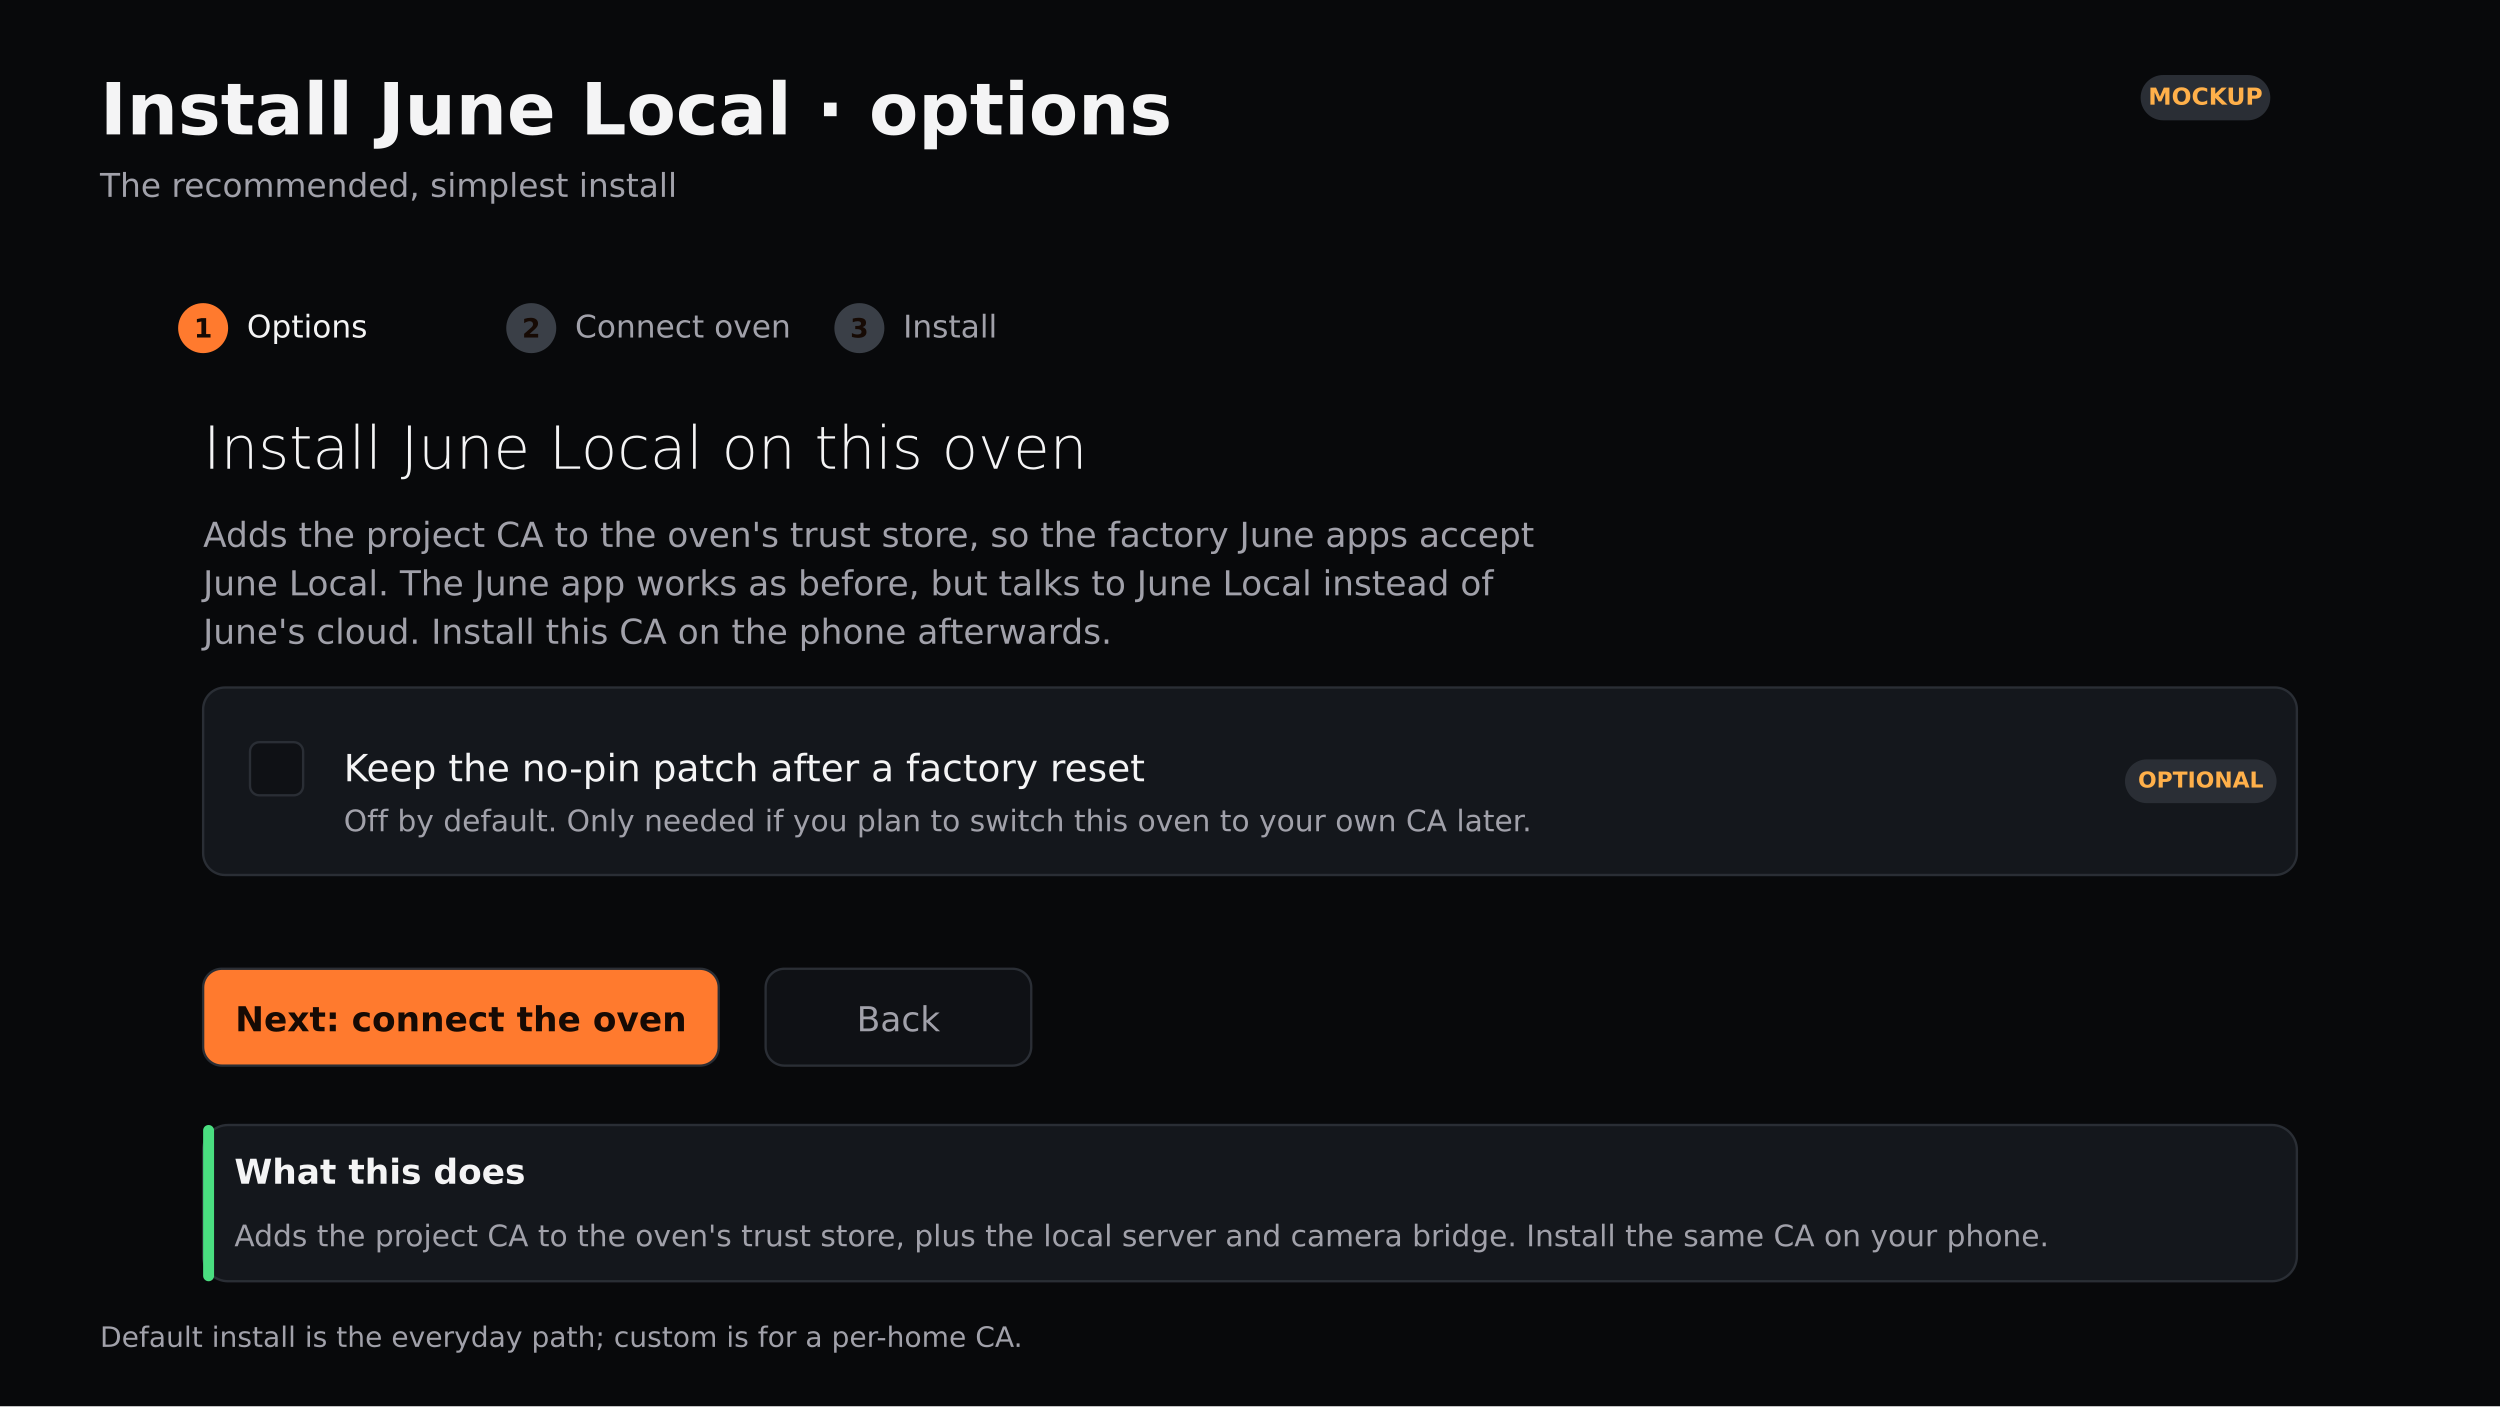
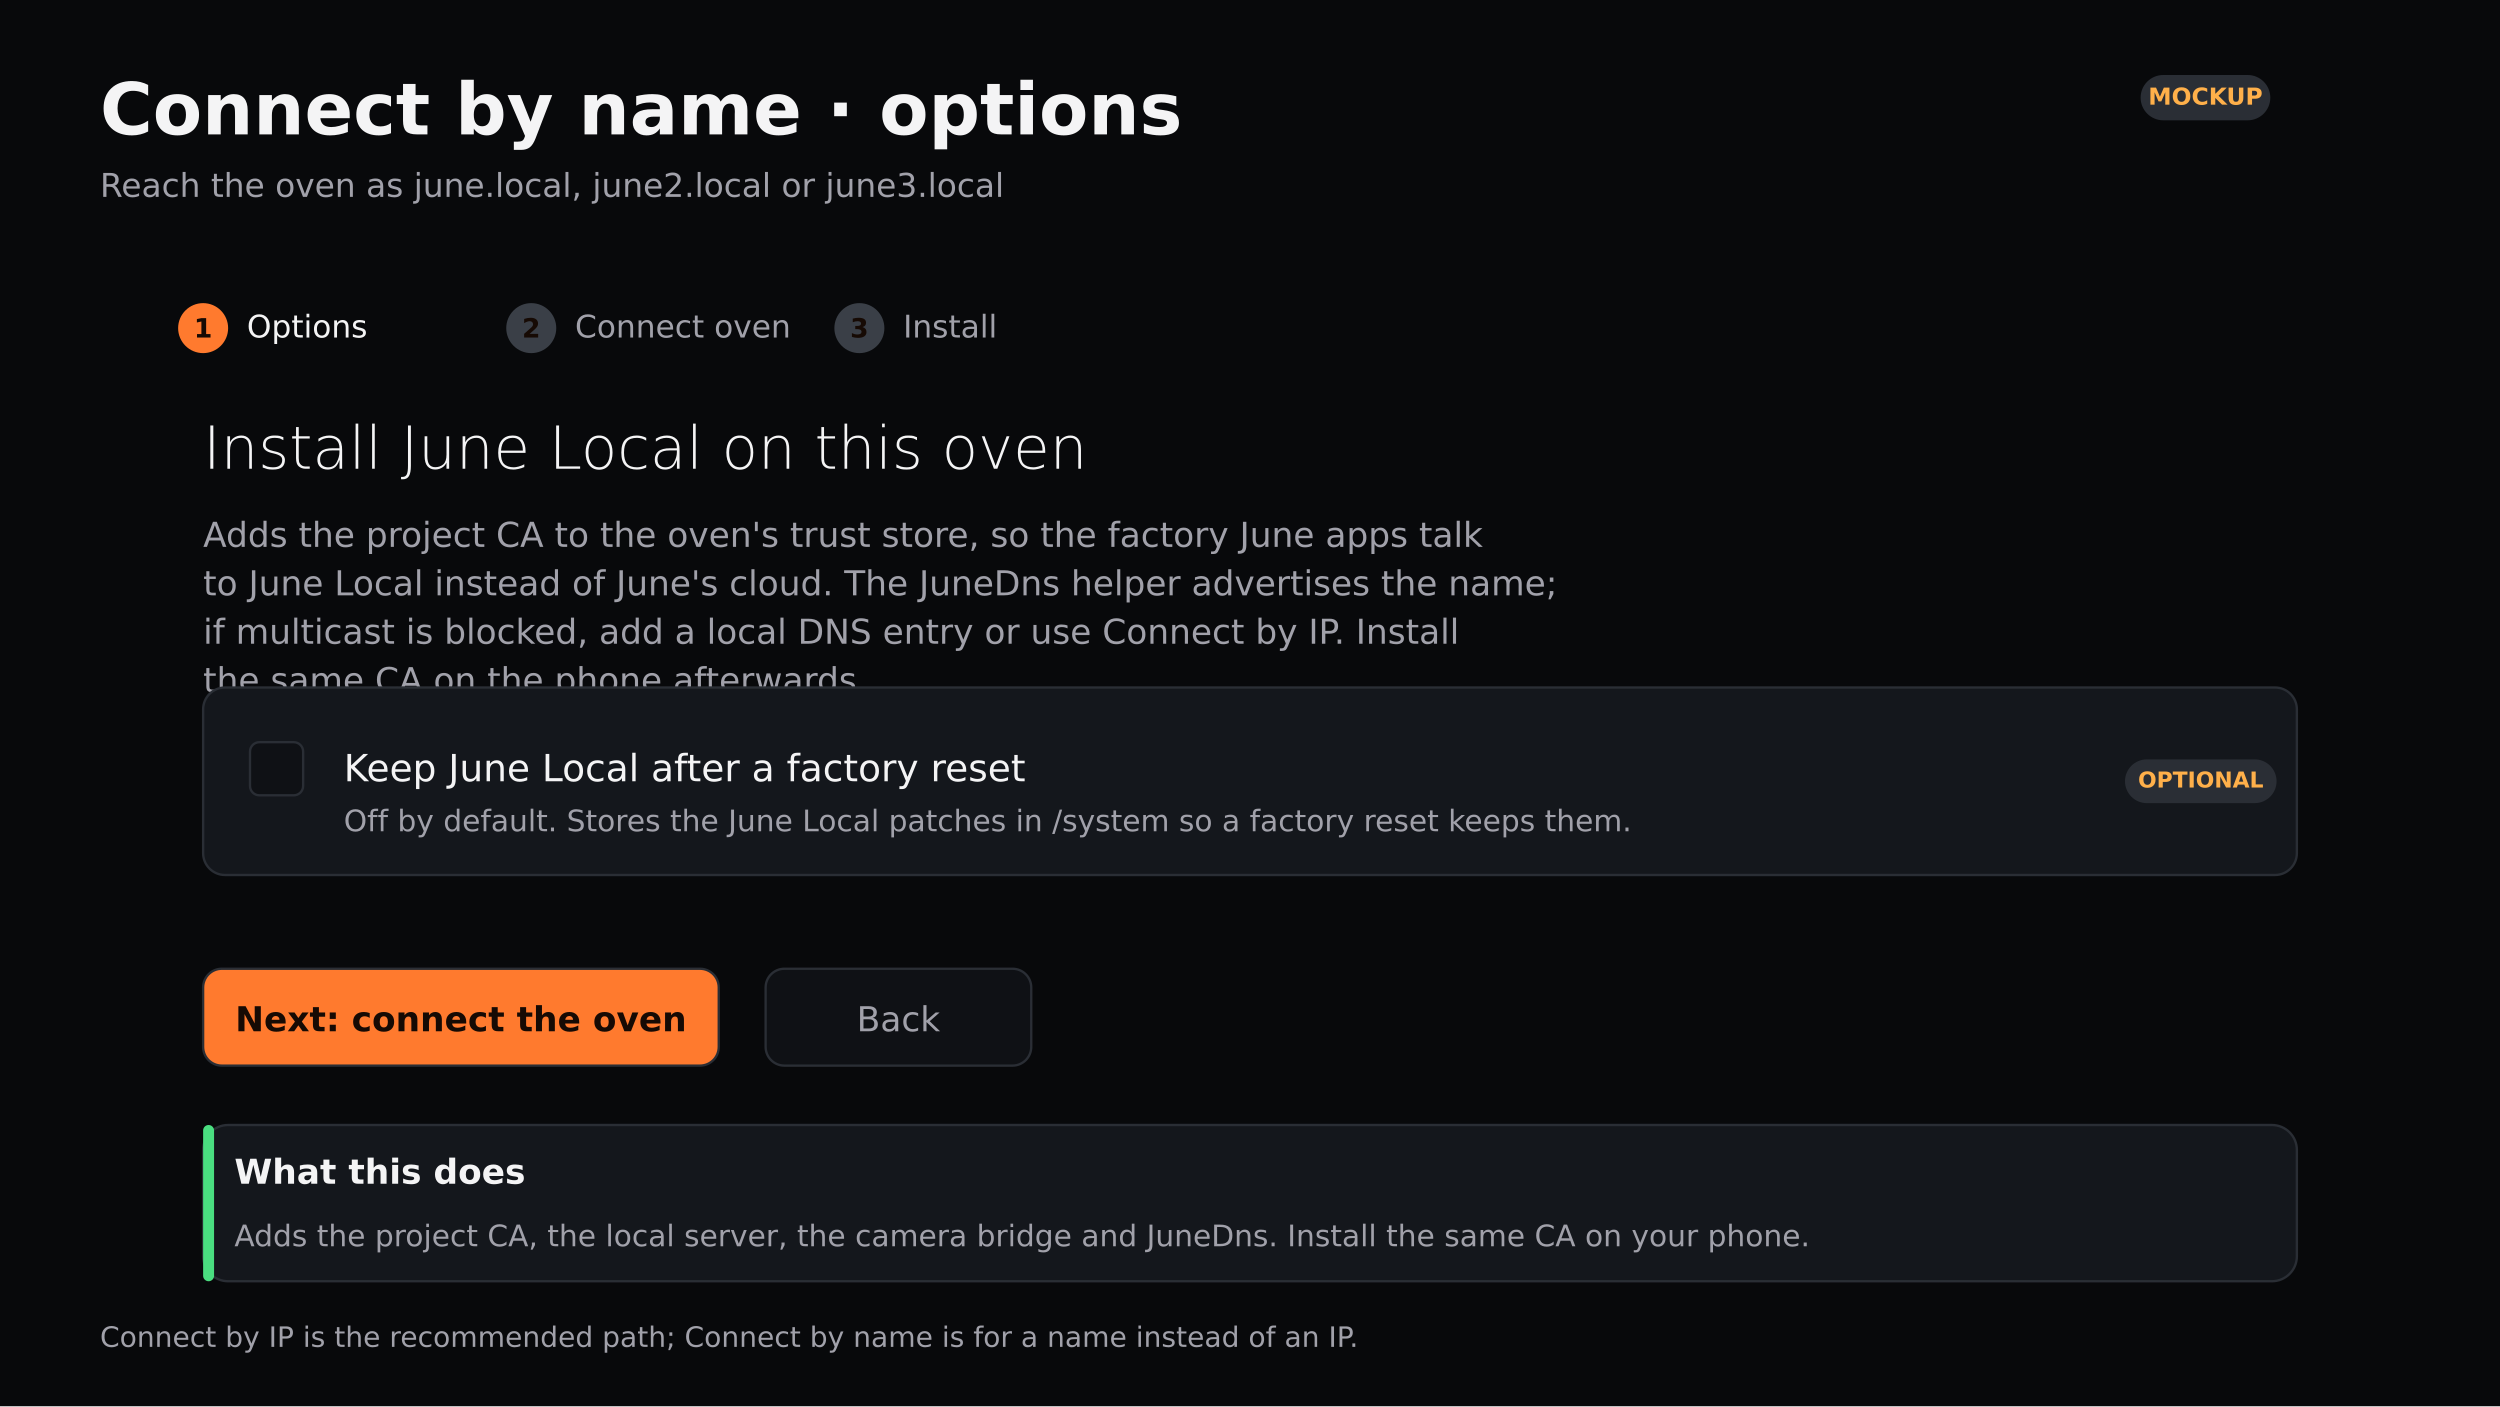
<svg xmlns="http://www.w3.org/2000/svg" viewBox="0 0 1600 900" width="1600" height="900">
  <rect width="1600" height="900" fill="#08090b" />
-   <text x="64" y="86" font-family="DejaVu Sans, sans-serif" font-size="46" font-weight="700" fill="#f4f4f5" text-anchor="start">Install June Local · options</text>
-   <text x="64" y="126" font-family="DejaVu Sans, sans-serif" font-size="21" font-weight="400" fill="#a1a1aa" text-anchor="start">The recommended, simplest install</text>
+   <text x="64" y="86" font-family="DejaVu Sans, sans-serif" font-size="46" font-weight="700" fill="#f4f4f5" text-anchor="start">Connect by name · options</text>
+   <text x="64" y="126" font-family="DejaVu Sans, sans-serif" font-size="21" font-weight="400" fill="#a1a1aa" text-anchor="start">Reach the oven as june.local, june2.local or june3.local</text>
  <rect x="1370" y="48" width="83" height="29" rx="14.5" fill="#2a2e35" stroke="#2a2e35" stroke-width="0" />
  <text x="1411.5" y="67" font-family="DejaVu Sans, sans-serif" font-size="15" font-weight="700" fill="#ffb04a" text-anchor="middle">MOCKUP</text>
  <circle cx="130" cy="210" r="16" fill="#ff7a2e" />
  <text x="130" y="216" font-family="DejaVu Sans, sans-serif" font-size="17" font-weight="700" fill="#160a04" text-anchor="middle">1</text>
  <text x="158" y="216" font-family="DejaVu Sans, sans-serif" font-size="20" font-weight="400" fill="#f4f4f5" text-anchor="start">Options</text>
  <circle cx="340" cy="210" r="16" fill="#3a3f47" />
  <text x="340" y="216" font-family="DejaVu Sans, sans-serif" font-size="17" font-weight="700" fill="#160a04" text-anchor="middle">2</text>
  <text x="368" y="216" font-family="DejaVu Sans, sans-serif" font-size="20" font-weight="400" fill="#a1a1aa" text-anchor="start">Connect oven</text>
  <circle cx="550" cy="210" r="16" fill="#3a3f47" />
  <text x="550" y="216" font-family="DejaVu Sans, sans-serif" font-size="17" font-weight="700" fill="#160a04" text-anchor="middle">3</text>
  <text x="578" y="216" font-family="DejaVu Sans, sans-serif" font-size="20" font-weight="400" fill="#a1a1aa" text-anchor="start">Install</text>
  <text x="130" y="300" font-family="DejaVu Sans, sans-serif" font-size="38" font-weight="300" fill="#f4f4f5" text-anchor="start">Install June Local on this oven</text>
-   <text x="130" y="350" font-family="DejaVu Sans, sans-serif" font-size="22" font-weight="400" fill="#a1a1aa" text-anchor="start">Adds the project CA to the oven's trust store, so the factory June apps accept</text>
-   <text x="130" y="381" font-family="DejaVu Sans, sans-serif" font-size="22" font-weight="400" fill="#a1a1aa" text-anchor="start">June Local. The June app works as before, but talks to June Local instead of</text>
-   <text x="130" y="412" font-family="DejaVu Sans, sans-serif" font-size="22" font-weight="400" fill="#a1a1aa" text-anchor="start">June's cloud. Install this CA on the phone afterwards.</text>
+   <text x="130" y="350" font-family="DejaVu Sans, sans-serif" font-size="22" font-weight="400" fill="#a1a1aa" text-anchor="start">Adds the project CA to the oven's trust store, so the factory June apps talk</text>
+   <text x="130" y="381" font-family="DejaVu Sans, sans-serif" font-size="22" font-weight="400" fill="#a1a1aa" text-anchor="start">to June Local instead of June's cloud. The JuneDns helper advertises the name;</text>
+   <text x="130" y="412" font-family="DejaVu Sans, sans-serif" font-size="22" font-weight="400" fill="#a1a1aa" text-anchor="start">if multicast is blocked, add a local DNS entry or use Connect by IP. Install</text>
+   <text x="130" y="443" font-family="DejaVu Sans, sans-serif" font-size="22" font-weight="400" fill="#a1a1aa" text-anchor="start">the same CA on the phone afterwards.</text>
  <rect x="130" y="440" width="1340" height="120" rx="14" fill="#14171c" stroke="#2a2e35" stroke-width="1.5" />
  <rect x="160" y="475" width="34" height="34" rx="6" fill="#0f1115" stroke="#2a2e35" stroke-width="1.5" />
-   <text x="220" y="500" font-family="DejaVu Sans, sans-serif" font-size="24" font-weight="400" fill="#f4f4f5" text-anchor="start">Keep the no-pin patch after a factory reset</text>
-   <text x="220" y="532" font-family="DejaVu Sans, sans-serif" font-size="19" font-weight="400" fill="#a1a1aa" text-anchor="start">Off by default. Only needed if you plan to switch this oven to your own CA later.</text>
+   <text x="220" y="500" font-family="DejaVu Sans, sans-serif" font-size="24" font-weight="400" fill="#f4f4f5" text-anchor="start">Keep June Local after a factory reset</text>
+   <text x="220" y="532" font-family="DejaVu Sans, sans-serif" font-size="19" font-weight="400" fill="#a1a1aa" text-anchor="start">Off by default. Stores the June Local patches in /system so a factory reset keeps them.</text>
  <rect x="1360" y="486" width="97" height="28" rx="14.0" fill="#2a2e35" stroke="#2a2e35" stroke-width="0" />
  <text x="1408.5" y="504" font-family="DejaVu Sans, sans-serif" font-size="14" font-weight="700" fill="#ffb04a" text-anchor="middle">OPTIONAL</text>
  <rect x="130" y="620" width="330" height="62" rx="12" fill="#ff7a2e" stroke="#2a2e35" stroke-width="1.5" />
  <text x="295" y="660" font-family="DejaVu Sans, sans-serif" font-size="22" font-weight="700" fill="#160a04" text-anchor="middle">Next: connect the oven</text>
  <rect x="490" y="620" width="170" height="62" rx="12" fill="#0f1115" stroke="#2a2e35" stroke-width="1.5" />
  <text x="575" y="660" font-family="DejaVu Sans, sans-serif" font-size="22" font-weight="400" fill="#a1a1aa" text-anchor="middle">Back</text>
  <rect x="130" y="720" width="1340" height="100" rx="16" fill="#14171c" stroke="#2a2e35" stroke-width="1.5" />
  <rect x="130" y="720" width="7" height="100" rx="3.5" fill="#4ade80" />
  <text x="150" y="757.6" font-family="DejaVu Sans, sans-serif" font-size="22" font-weight="700" fill="#f4f4f5" text-anchor="start">What this does</text>
-   <text x="150" y="797.6" font-family="DejaVu Sans, sans-serif" font-size="19" font-weight="400" fill="#a1a1aa" text-anchor="start">Adds the project CA to the oven's trust store, plus the local server and camera bridge. Install the same CA on your phone.</text>
-   <text x="64" y="862" font-family="DejaVu Sans, sans-serif" font-size="18" font-weight="400" fill="#a1a1aa" text-anchor="start">Default install is the everyday path; custom is for a per-home CA.</text>
+   <text x="150" y="797.6" font-family="DejaVu Sans, sans-serif" font-size="19" font-weight="400" fill="#a1a1aa" text-anchor="start">Adds the project CA, the local server, the camera bridge and JuneDns. Install the same CA on your phone.</text>
+   <text x="64" y="862" font-family="DejaVu Sans, sans-serif" font-size="18" font-weight="400" fill="#a1a1aa" text-anchor="start">Connect by IP is the recommended path; Connect by name is for a name instead of an IP.</text>
</svg>
